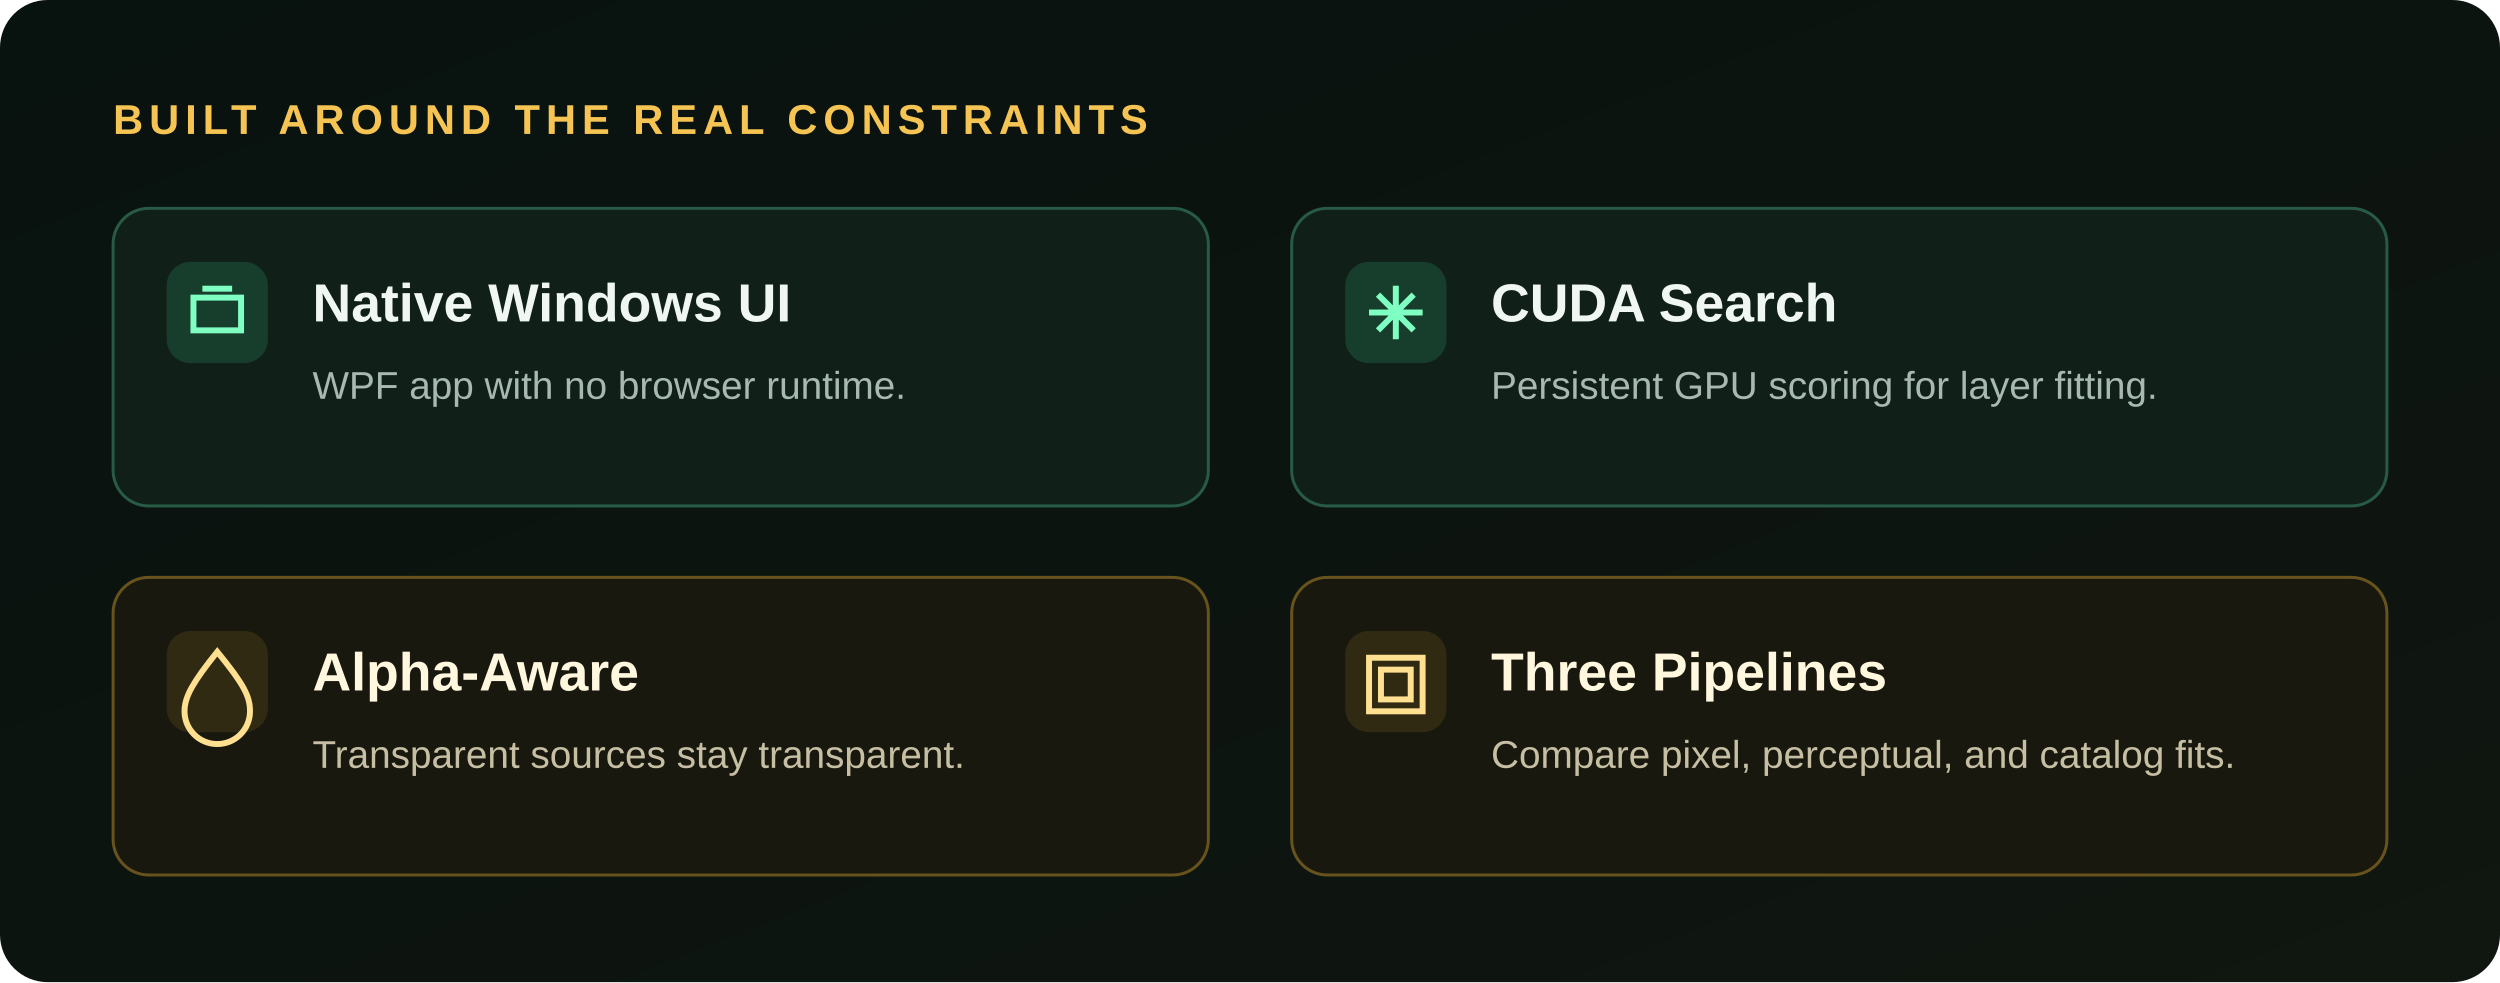
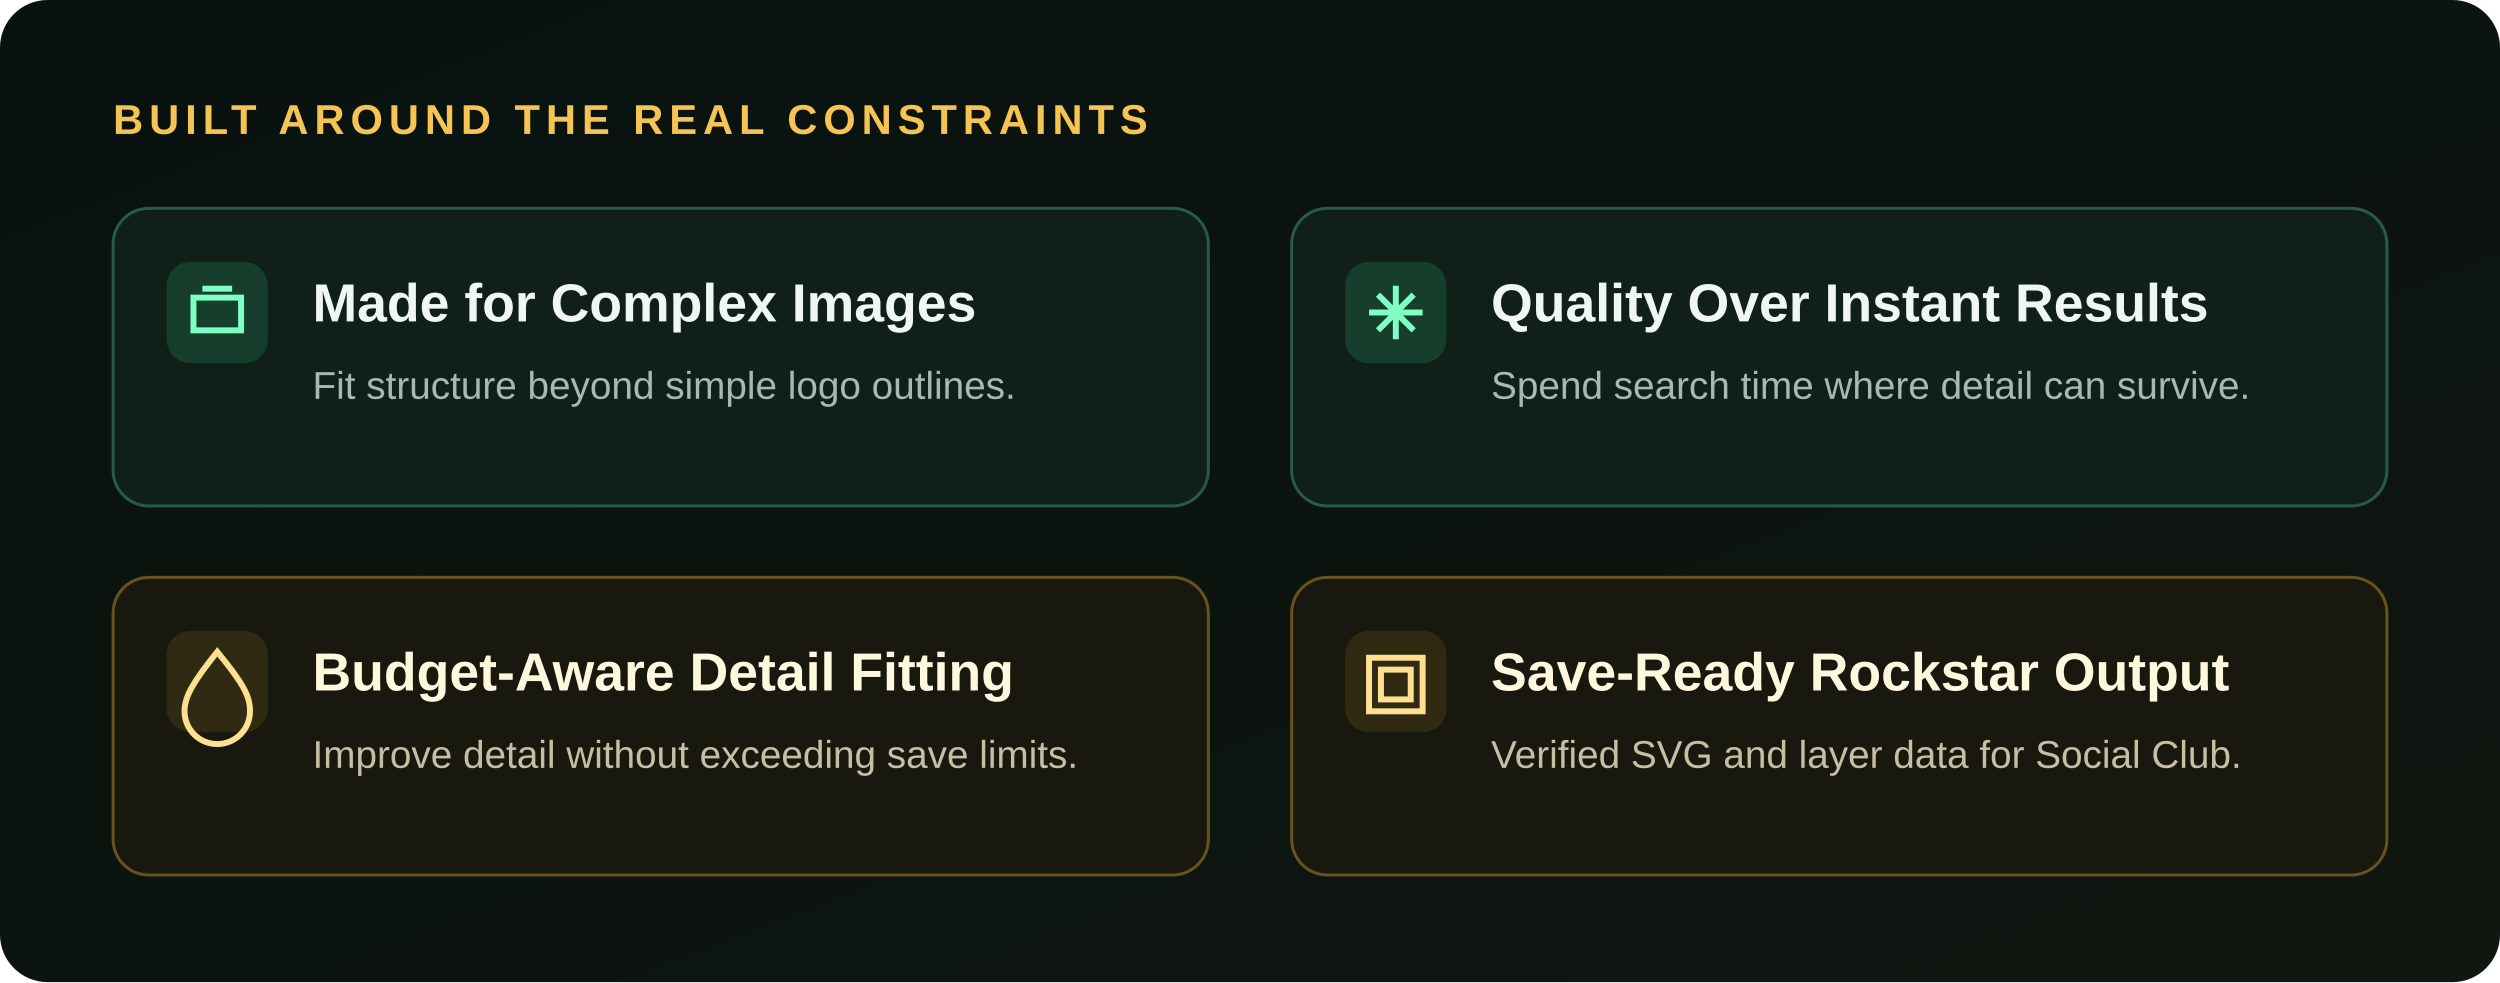
<svg xmlns="http://www.w3.org/2000/svg" viewBox="0 0 840 330" width="840" height="330" role="img" aria-labelledby="title">
  <defs>
    <linearGradient id="bg" x1="0" y1="0" x2="1" y2="1">
      <stop stop-color="#08120f" />
      <stop offset="1" stop-color="#101610" />
    </linearGradient>
  </defs>
  <rect width="840" height="330" rx="16" fill="url(#bg)" />
  <g font-family="'Segoe UI', Arial, sans-serif">
    <text x="38" y="45" fill="#f6c453" font-size="14" font-weight="700" letter-spacing="2">BUILT AROUND THE REAL CONSTRAINTS</text>
    <g transform="translate(38 70)">
      <rect width="368" height="100" rx="12" fill="#102019" stroke="#285b45" />
      <rect x="18" y="18" width="34" height="34" rx="8" fill="#173d2d" />
      <path d="M27 30h16v11H27zM30 27h10" fill="none" stroke="#7fffc2" stroke-width="2" />
-       <text x="67" y="38" fill="#f0f7f3" font-size="18" font-weight="700">Native Windows UI</text>
-       <text x="67" y="64" fill="#a7b9b0" font-size="13">WPF app with no browser runtime.</text>
+       <text x="67" y="38" fill="#f0f7f3" font-size="18" font-weight="700">Made for Complex Images</text>
+       <text x="67" y="64" fill="#a7b9b0" font-size="13">Fit structure beyond simple logo outlines.</text>
    </g>
    <g transform="translate(434 70)">
      <rect width="368" height="100" rx="12" fill="#102019" stroke="#285b45" />
      <rect x="18" y="18" width="34" height="34" rx="8" fill="#173d2d" />
      <path d="M26 35h18M35 26v18M29 29l12 12M41 29L29 41" stroke="#7fffc2" stroke-width="2" />
-       <text x="67" y="38" fill="#f0f7f3" font-size="18" font-weight="700">CUDA Search</text>
-       <text x="67" y="64" fill="#a7b9b0" font-size="13">Persistent GPU scoring for layer fitting.</text>
+       <text x="67" y="38" fill="#f0f7f3" font-size="18" font-weight="700">Quality Over Instant Results</text>
+       <text x="67" y="64" fill="#a7b9b0" font-size="13">Spend search time where detail can survive.</text>
    </g>
    <g transform="translate(38 194)">
      <rect width="368" height="100" rx="12" fill="#18180e" stroke="#68531d" />
      <rect x="18" y="18" width="34" height="34" rx="8" fill="#302a12" />
      <path d="M35 25c9 11 11 15 11 20a11 11 0 1 1-22 0c0-5 3-10 11-20z" fill="none" stroke="#ffe091" stroke-width="2" />
-       <text x="67" y="38" fill="#fff8df" font-size="18" font-weight="700">Alpha-Aware</text>
-       <text x="67" y="64" fill="#c6bfa4" font-size="13">Transparent sources stay transparent.</text>
+       <text x="67" y="38" fill="#fff8df" font-size="18" font-weight="700">Budget-Aware Detail Fitting</text>
+       <text x="67" y="64" fill="#c6bfa4" font-size="13">Improve detail without exceeding save limits.</text>
    </g>
    <g transform="translate(434 194)">
      <rect width="368" height="100" rx="12" fill="#18180e" stroke="#68531d" />
      <rect x="18" y="18" width="34" height="34" rx="8" fill="#302a12" />
      <path d="M26 27h18v18H26zM30 31h10v10H30z" fill="none" stroke="#ffe091" stroke-width="2" />
-       <text x="67" y="38" fill="#fff8df" font-size="18" font-weight="700">Three Pipelines</text>
-       <text x="67" y="64" fill="#c6bfa4" font-size="13">Compare pixel, perceptual, and catalog fits.</text>
+       <text x="67" y="38" fill="#fff8df" font-size="18" font-weight="700">Save-Ready Rockstar Output</text>
+       <text x="67" y="64" fill="#c6bfa4" font-size="13">Verified SVG and layer data for Social Club.</text>
    </g>
  </g>
</svg>
